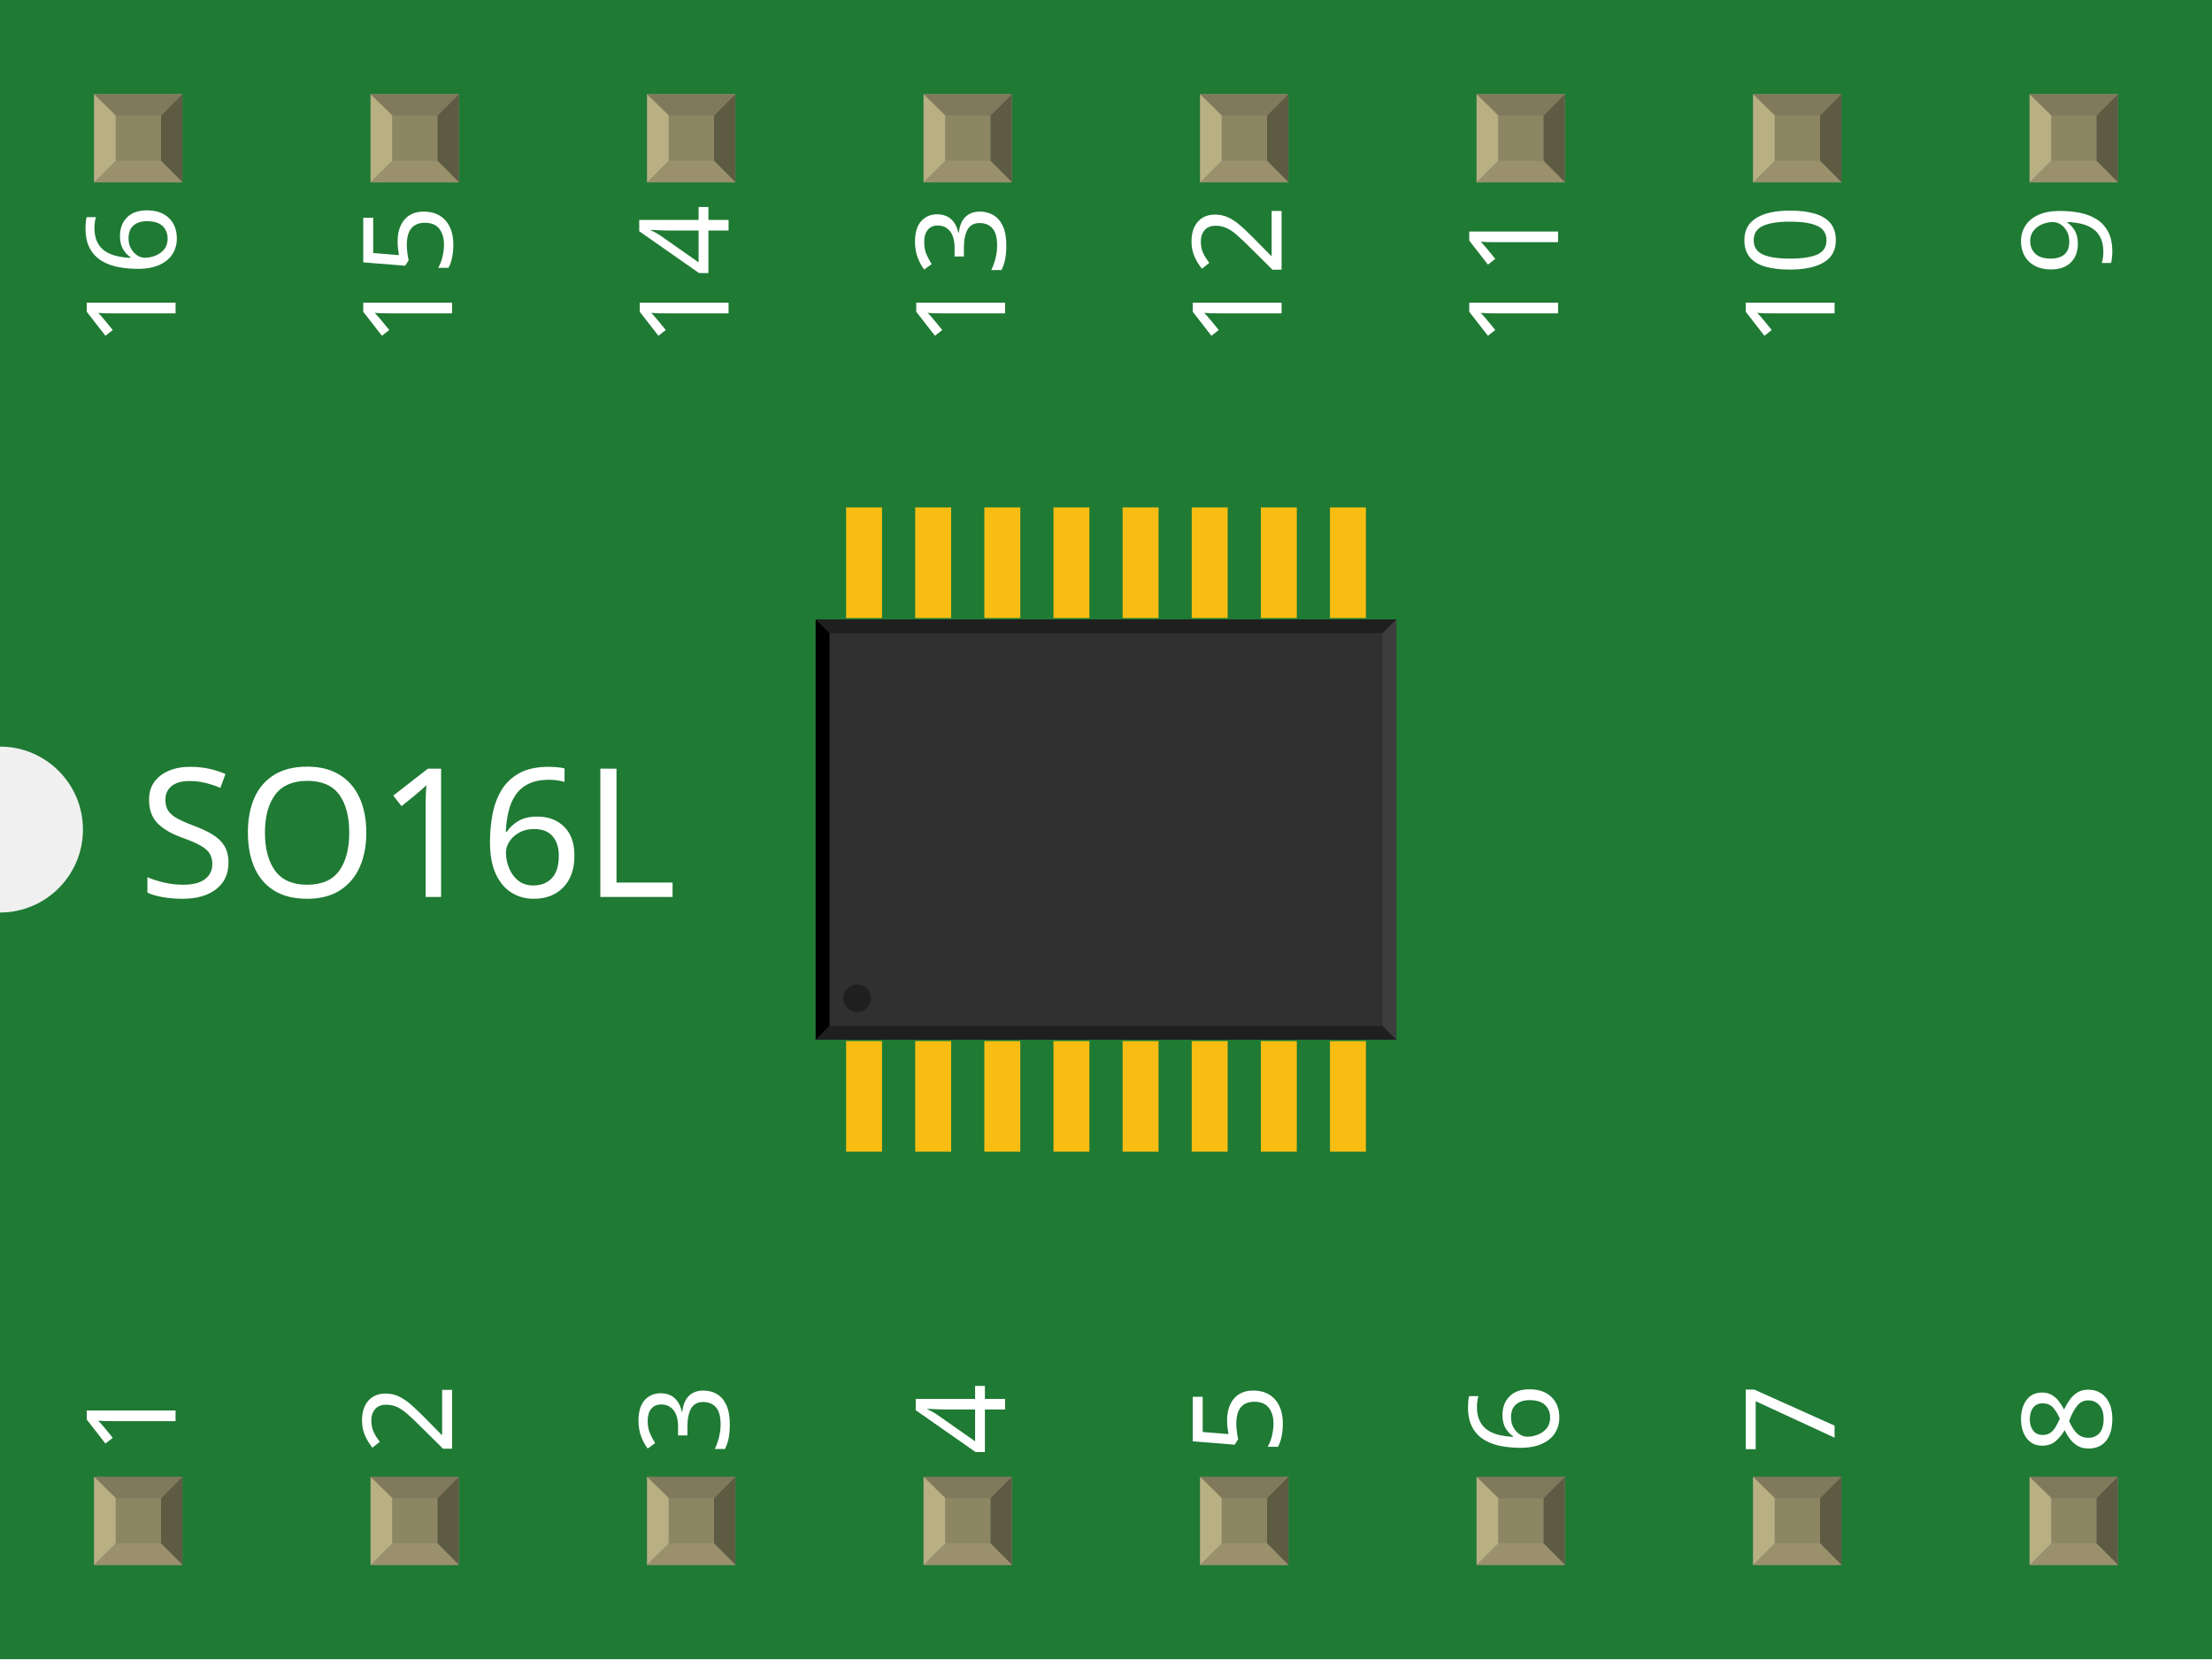
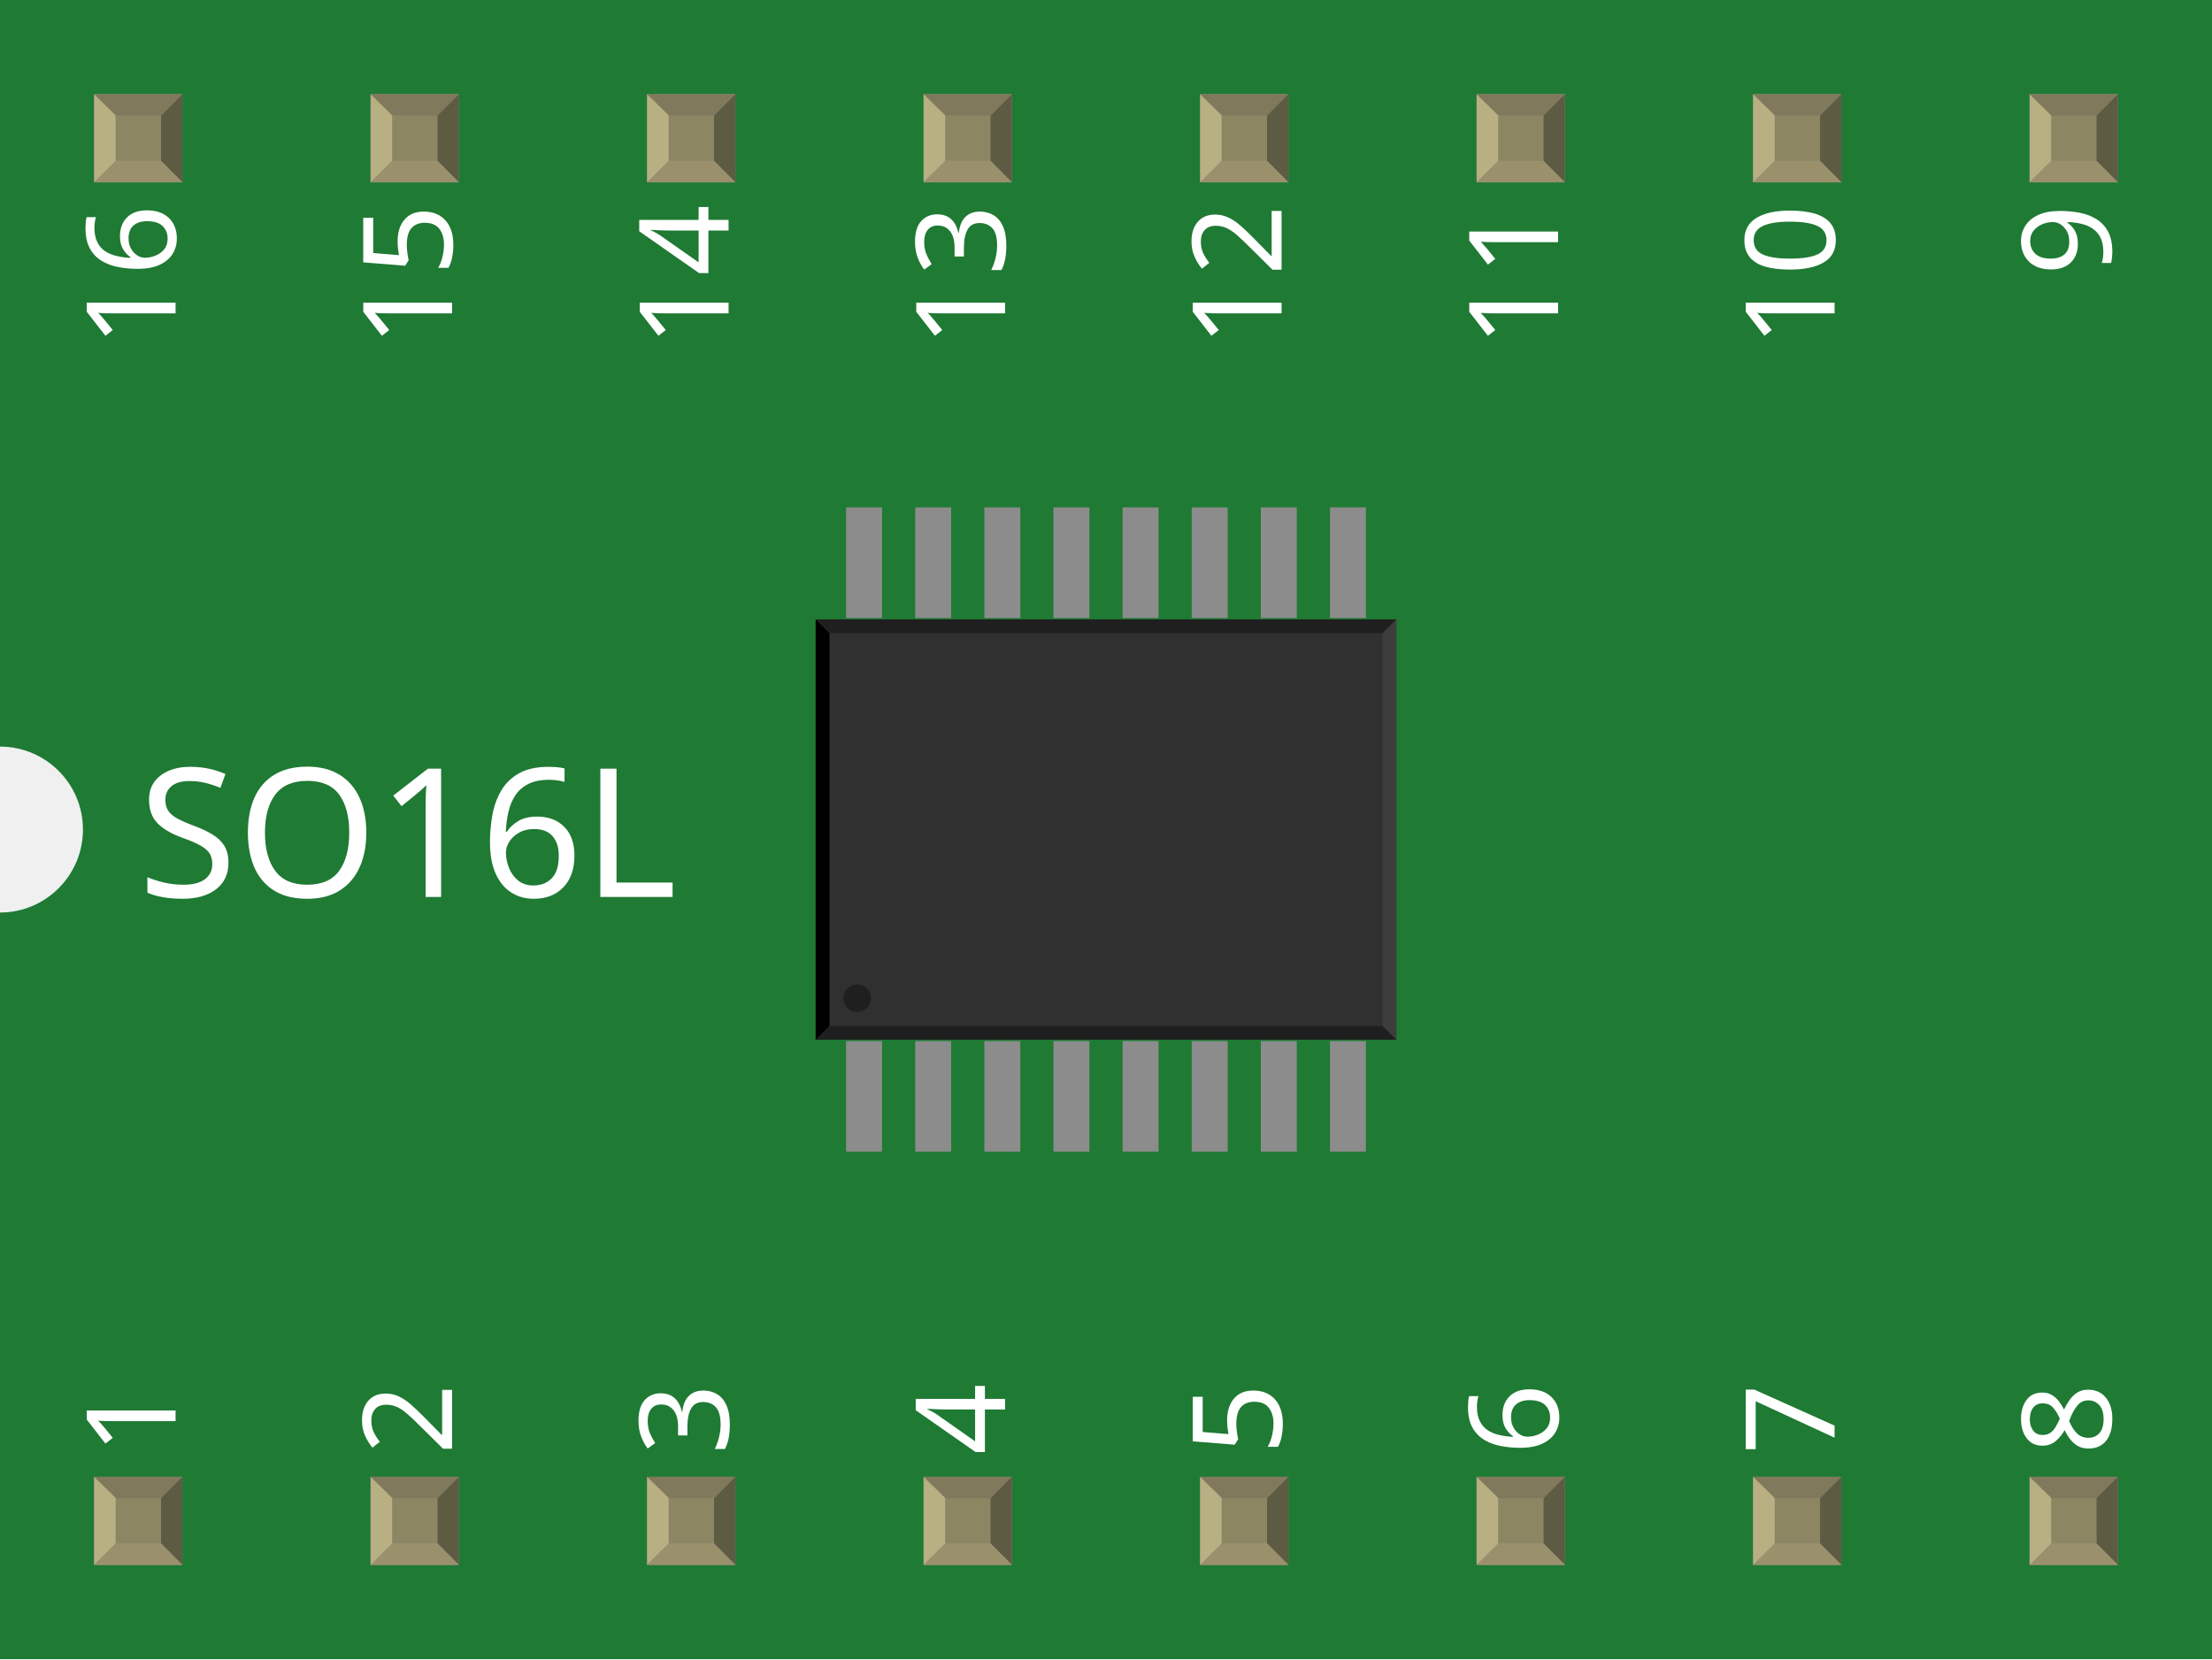
<svg xmlns="http://www.w3.org/2000/svg" width="0.8in" x="0in" version="1.2" y="0in" height="0.6in" viewBox="0 0 800 600" baseProfile="tiny">
  <g id="breadboard">
    <g id="icon">
      <path fill="#1F7A34" stroke="none" stroke-width="0" d="M0,0L0,270A30,30 0 0 1 0,330L0,600L800,600L800,0L0,0z" />
      <g transform="translate(190,67)">
        <g transform="matrix(0.5, 0, 0, 0.5, 105, 116.5)">
-           <rect width="26" x="22" y="386" fill="#F7BD13" connectorname="1" height="80" stroke="none" stroke-linecap="round" stroke-width="0" />
-           <rect width="26" x="72" y="386" fill="#F7BD13" connectorname="2" height="80" stroke="none" stroke-linecap="round" stroke-width="0" />
-           <rect width="26" x="122" y="386" fill="#F7BD13" connectorname="3" height="80" stroke="none" stroke-linecap="round" stroke-width="0" />
-           <rect width="26" x="172" y="386" fill="#F7BD13" connectorname="4" height="80" stroke="none" stroke-linecap="round" stroke-width="0" />
-           <rect width="26" x="222" y="386" fill="#F7BD13" connectorname="5" height="80" stroke="none" stroke-linecap="round" stroke-width="0" />
-           <rect width="26" x="272" y="386" fill="#F7BD13" connectorname="6" height="80" stroke="none" stroke-linecap="round" stroke-width="0" />
-           <rect width="26" x="322" y="386" fill="#F7BD13" connectorname="7" height="80" stroke="none" stroke-linecap="round" stroke-width="0" />
-           <rect width="26" x="372" y="386" fill="#F7BD13" connectorname="8" height="80" stroke="none" stroke-linecap="round" stroke-width="0" />
-           <rect width="26" x="372" y="0" fill="#F7BD13" connectorname="9" height="80" stroke="none" stroke-linecap="round" stroke-width="0" />
-           <rect width="26" x="322" y="0" fill="#F7BD13" connectorname="10" height="80" stroke="none" stroke-linecap="round" stroke-width="0" />
-           <rect width="26" x="272" y="0" fill="#F7BD13" connectorname="11" height="80" stroke="none" stroke-linecap="round" stroke-width="0" />
-           <rect width="26" x="222" y="0" fill="#F7BD13" connectorname="12" height="80" stroke="none" stroke-linecap="round" stroke-width="0" />
-           <rect width="26" x="172" y="0" fill="#F7BD13" connectorname="13" height="80" stroke="none" stroke-linecap="round" stroke-width="0" />
-           <rect width="26" x="122" y="0" fill="#F7BD13" connectorname="14" height="80" stroke="none" stroke-linecap="round" stroke-width="0" />
-           <rect width="26" x="72" y="0" fill="#F7BD13" connectorname="15" height="80" stroke="none" stroke-linecap="round" stroke-width="0" />
-           <rect width="26" x="22" y="0" fill="#F7BD13" connectorname="16" height="80" stroke="none" stroke-linecap="round" stroke-width="0" />
+           <rect width="26" x="22" y="386" fill="#8c8c8c" connectorname="1" height="80" stroke="none" stroke-linecap="round" stroke-width="0" />
+           <rect width="26" x="72" y="386" fill="#8c8c8c" connectorname="2" height="80" stroke="none" stroke-linecap="round" stroke-width="0" />
+           <rect width="26" x="122" y="386" fill="#8c8c8c" connectorname="3" height="80" stroke="none" stroke-linecap="round" stroke-width="0" />
+           <rect width="26" x="172" y="386" fill="#8c8c8c" connectorname="4" height="80" stroke="none" stroke-linecap="round" stroke-width="0" />
+           <rect width="26" x="222" y="386" fill="#8c8c8c" connectorname="5" height="80" stroke="none" stroke-linecap="round" stroke-width="0" />
+           <rect width="26" x="272" y="386" fill="#8c8c8c" connectorname="6" height="80" stroke="none" stroke-linecap="round" stroke-width="0" />
+           <rect width="26" x="322" y="386" fill="#8c8c8c" connectorname="7" height="80" stroke="none" stroke-linecap="round" stroke-width="0" />
+           <rect width="26" x="372" y="386" fill="#8c8c8c" connectorname="8" height="80" stroke="none" stroke-linecap="round" stroke-width="0" />
+           <rect width="26" x="372" y="0" fill="#8c8c8c" connectorname="9" height="80" stroke="none" stroke-linecap="round" stroke-width="0" />
+           <rect width="26" x="322" y="0" fill="#8c8c8c" connectorname="10" height="80" stroke="none" stroke-linecap="round" stroke-width="0" />
+           <rect width="26" x="272" y="0" fill="#8c8c8c" connectorname="11" height="80" stroke="none" stroke-linecap="round" stroke-width="0" />
+           <rect width="26" x="222" y="0" fill="#8c8c8c" connectorname="12" height="80" stroke="none" stroke-linecap="round" stroke-width="0" />
+           <rect width="26" x="172" y="0" fill="#8c8c8c" connectorname="13" height="80" stroke="none" stroke-linecap="round" stroke-width="0" />
+           <rect width="26" x="122" y="0" fill="#8c8c8c" connectorname="14" height="80" stroke="none" stroke-linecap="round" stroke-width="0" />
+           <rect width="26" x="72" y="0" fill="#8c8c8c" connectorname="15" height="80" stroke="none" stroke-linecap="round" stroke-width="0" />
+           <rect width="26" x="22" y="0" fill="#8c8c8c" connectorname="16" height="80" stroke="none" stroke-linecap="round" stroke-width="0" />
          <rect width="420" x="0" y="81" fill="#303030" height="304" stroke="none" stroke-width="0" />
          <polygon fill="#1f1f1f" points="0,81 420,81 410,91 10,91" />
          <polygon fill="#1f1f1f" points="0,385 420,385 410,375 10,375" />
          <polygon fill="#000000" points="0,81 0,385 10,375 10,91" />
          <polygon fill="#3d3d3d" points="420,81 420,385 410,375 410,91" />
          <circle fill="#1f1f1f" cx="30" cy="355" stroke="none" r="10" stroke-width="0" />
        </g>
      </g>
      <text x="50" y="324.375" font-family="OCRA" fill="white" text-anchor="start" stroke="none" id="label" stroke-width="0" font-size="65">SO16L</text>
      <g transform="translate(63.5,526.05)">
        <g transform="rotate(-90)">
          <text x="0" y="0" font-family="OCRA" fill="white" text-anchor="start" stroke="none" stroke-width="0" font-size="45">1</text>
        </g>
      </g>
      <g transform="translate(63.5,73.95)">
        <g transform="rotate(-90)">
          <text x="0" y="0" font-family="OCRA" fill="white" text-anchor="end" stroke="none" stroke-width="0" font-size="45">16</text>
        </g>
      </g>
      <g transform="translate(163.5,526.05)">
        <g transform="rotate(-90)">
          <text x="0" y="0" font-family="OCRA" fill="white" text-anchor="start" stroke="none" stroke-width="0" font-size="45">2</text>
        </g>
      </g>
      <g transform="translate(163.5,73.95)">
        <g transform="rotate(-90)">
          <text x="0" y="0" font-family="OCRA" fill="white" text-anchor="end" stroke="none" stroke-width="0" font-size="45">15</text>
        </g>
      </g>
      <g transform="translate(263.5,526.05)">
        <g transform="rotate(-90)">
          <text x="0" y="0" font-family="OCRA" fill="white" text-anchor="start" stroke="none" stroke-width="0" font-size="45">3</text>
        </g>
      </g>
      <g transform="translate(263.5,73.95)">
        <g transform="rotate(-90)">
          <text x="0" y="0" font-family="OCRA" fill="white" text-anchor="end" stroke="none" stroke-width="0" font-size="45">14</text>
        </g>
      </g>
      <g transform="translate(363.5,526.05)">
        <g transform="rotate(-90)">
          <text x="0" y="0" font-family="OCRA" fill="white" text-anchor="start" stroke="none" stroke-width="0" font-size="45">4</text>
        </g>
      </g>
      <g transform="translate(363.5,73.95)">
        <g transform="rotate(-90)">
          <text x="0" y="0" font-family="OCRA" fill="white" text-anchor="end" stroke="none" stroke-width="0" font-size="45">13</text>
        </g>
      </g>
      <g transform="translate(463.5,526.05)">
        <g transform="rotate(-90)">
          <text x="0" y="0" font-family="OCRA" fill="white" text-anchor="start" stroke="none" stroke-width="0" font-size="45">5</text>
        </g>
      </g>
      <g transform="translate(463.5,73.95)">
        <g transform="rotate(-90)">
          <text x="0" y="0" font-family="OCRA" fill="white" text-anchor="end" stroke="none" stroke-width="0" font-size="45">12</text>
        </g>
      </g>
      <g transform="translate(563.5,526.05)">
        <g transform="rotate(-90)">
          <text x="0" y="0" font-family="OCRA" fill="white" text-anchor="start" stroke="none" stroke-width="0" font-size="45">6</text>
        </g>
      </g>
      <g transform="translate(563.5,73.95)">
        <g transform="rotate(-90)">
          <text x="0" y="0" font-family="OCRA" fill="white" text-anchor="end" stroke="none" stroke-width="0" font-size="45">11</text>
        </g>
      </g>
      <g transform="translate(663.5,526.05)">
        <g transform="rotate(-90)">
          <text x="0" y="0" font-family="OCRA" fill="white" text-anchor="start" stroke="none" stroke-width="0" font-size="45">7</text>
        </g>
      </g>
      <g transform="translate(663.5,73.95)">
        <g transform="rotate(-90)">
          <text x="0" y="0" font-family="OCRA" fill="white" text-anchor="end" stroke="none" stroke-width="0" font-size="45">10</text>
        </g>
      </g>
      <g transform="translate(763.5,526.05)">
        <g transform="rotate(-90)">
          <text x="0" y="0" font-family="OCRA" fill="white" text-anchor="start" stroke="none" stroke-width="0" font-size="45">8</text>
        </g>
      </g>
      <g transform="translate(763.5,73.95)">
        <g transform="rotate(-90)">
          <text x="0" y="0" font-family="OCRA" fill="white" text-anchor="end" stroke="none" stroke-width="0" font-size="45">9</text>
        </g>
      </g>
    </g>
    <g transform="translate(34.035,534.05)">
      <rect width="31.93" x="0" y="0" fill="#8D8C8C" height="31.9" id="connector0pin" />
      <rect width="16.444" x="7.792" y="7.735" fill="#8C8663" height="16.415" />
      <polygon fill="#B8AF82" points="0,31.9,7.792,24.137,7.792,6.972,0,0" />
      <polygon fill="#80795B" points="24.208,7.763,7.903,7.763,0,0,31.93,0" />
      <polygon fill="#5E5B43" points="24.208,24.137,24.208,7.763,31.93,0,31.93,31.9" />
      <polygon fill="#9A916C" points="0,31.9,7.875,24.137,24.208,24.137,31.93,31.9" />
    </g>
    <g transform="translate(34.035,34.05)">
      <rect width="31.93" x="0" y="0" fill="#8D8C8C" height="31.9" id="connector15pin" />
      <rect width="16.444" x="7.792" y="7.735" fill="#8C8663" height="16.415" />
      <polygon fill="#B8AF82" points="0,31.9,7.792,24.137,7.792,6.972,0,0" />
      <polygon fill="#80795B" points="24.208,7.763,7.903,7.763,0,0,31.93,0" />
      <polygon fill="#5E5B43" points="24.208,24.137,24.208,7.763,31.93,0,31.93,31.9" />
      <polygon fill="#9A916C" points="0,31.9,7.875,24.137,24.208,24.137,31.93,31.9" />
    </g>
    <g transform="translate(134.035,534.05)">
      <rect width="31.93" x="0" y="0" fill="#8D8C8C" height="31.9" id="connector1pin" />
      <rect width="16.444" x="7.792" y="7.735" fill="#8C8663" height="16.415" />
      <polygon fill="#B8AF82" points="0,31.9,7.792,24.137,7.792,6.972,0,0" />
      <polygon fill="#80795B" points="24.208,7.763,7.903,7.763,0,0,31.93,0" />
      <polygon fill="#5E5B43" points="24.208,24.137,24.208,7.763,31.93,0,31.93,31.9" />
      <polygon fill="#9A916C" points="0,31.9,7.875,24.137,24.208,24.137,31.93,31.9" />
    </g>
    <g transform="translate(134.035,34.05)">
      <rect width="31.93" x="0" y="0" fill="#8D8C8C" height="31.9" id="connector14pin" />
      <rect width="16.444" x="7.792" y="7.735" fill="#8C8663" height="16.415" />
      <polygon fill="#B8AF82" points="0,31.9,7.792,24.137,7.792,6.972,0,0" />
      <polygon fill="#80795B" points="24.208,7.763,7.903,7.763,0,0,31.93,0" />
      <polygon fill="#5E5B43" points="24.208,24.137,24.208,7.763,31.93,0,31.93,31.9" />
      <polygon fill="#9A916C" points="0,31.9,7.875,24.137,24.208,24.137,31.93,31.9" />
    </g>
    <g transform="translate(234.035,534.05)">
      <rect width="31.93" x="0" y="0" fill="#8D8C8C" height="31.9" id="connector2pin" />
      <rect width="16.444" x="7.792" y="7.735" fill="#8C8663" height="16.415" />
      <polygon fill="#B8AF82" points="0,31.9,7.792,24.137,7.792,6.972,0,0" />
      <polygon fill="#80795B" points="24.208,7.763,7.903,7.763,0,0,31.93,0" />
      <polygon fill="#5E5B43" points="24.208,24.137,24.208,7.763,31.93,0,31.93,31.9" />
      <polygon fill="#9A916C" points="0,31.9,7.875,24.137,24.208,24.137,31.93,31.9" />
    </g>
    <g transform="translate(234.035,34.05)">
      <rect width="31.93" x="0" y="0" fill="#8D8C8C" height="31.9" id="connector13pin" />
      <rect width="16.444" x="7.792" y="7.735" fill="#8C8663" height="16.415" />
      <polygon fill="#B8AF82" points="0,31.9,7.792,24.137,7.792,6.972,0,0" />
      <polygon fill="#80795B" points="24.208,7.763,7.903,7.763,0,0,31.93,0" />
      <polygon fill="#5E5B43" points="24.208,24.137,24.208,7.763,31.93,0,31.93,31.9" />
      <polygon fill="#9A916C" points="0,31.9,7.875,24.137,24.208,24.137,31.93,31.9" />
    </g>
    <g transform="translate(334.035,534.05)">
      <rect width="31.93" x="0" y="0" fill="#8D8C8C" height="31.9" id="connector3pin" />
      <rect width="16.444" x="7.792" y="7.735" fill="#8C8663" height="16.415" />
      <polygon fill="#B8AF82" points="0,31.9,7.792,24.137,7.792,6.972,0,0" />
      <polygon fill="#80795B" points="24.208,7.763,7.903,7.763,0,0,31.93,0" />
      <polygon fill="#5E5B43" points="24.208,24.137,24.208,7.763,31.93,0,31.93,31.9" />
      <polygon fill="#9A916C" points="0,31.9,7.875,24.137,24.208,24.137,31.93,31.9" />
    </g>
    <g transform="translate(334.035,34.05)">
      <rect width="31.93" x="0" y="0" fill="#8D8C8C" height="31.9" id="connector12pin" />
      <rect width="16.444" x="7.792" y="7.735" fill="#8C8663" height="16.415" />
      <polygon fill="#B8AF82" points="0,31.9,7.792,24.137,7.792,6.972,0,0" />
      <polygon fill="#80795B" points="24.208,7.763,7.903,7.763,0,0,31.93,0" />
      <polygon fill="#5E5B43" points="24.208,24.137,24.208,7.763,31.93,0,31.93,31.9" />
      <polygon fill="#9A916C" points="0,31.9,7.875,24.137,24.208,24.137,31.93,31.9" />
    </g>
    <g transform="translate(434.035,534.05)">
      <rect width="31.93" x="0" y="0" fill="#8D8C8C" height="31.9" id="connector4pin" />
      <rect width="16.444" x="7.792" y="7.735" fill="#8C8663" height="16.415" />
      <polygon fill="#B8AF82" points="0,31.9,7.792,24.137,7.792,6.972,0,0" />
      <polygon fill="#80795B" points="24.208,7.763,7.903,7.763,0,0,31.93,0" />
      <polygon fill="#5E5B43" points="24.208,24.137,24.208,7.763,31.93,0,31.93,31.9" />
      <polygon fill="#9A916C" points="0,31.9,7.875,24.137,24.208,24.137,31.93,31.9" />
    </g>
    <g transform="translate(434.035,34.05)">
      <rect width="31.93" x="0" y="0" fill="#8D8C8C" height="31.9" id="connector11pin" />
      <rect width="16.444" x="7.792" y="7.735" fill="#8C8663" height="16.415" />
      <polygon fill="#B8AF82" points="0,31.9,7.792,24.137,7.792,6.972,0,0" />
      <polygon fill="#80795B" points="24.208,7.763,7.903,7.763,0,0,31.93,0" />
      <polygon fill="#5E5B43" points="24.208,24.137,24.208,7.763,31.93,0,31.93,31.9" />
      <polygon fill="#9A916C" points="0,31.9,7.875,24.137,24.208,24.137,31.93,31.9" />
    </g>
    <g transform="translate(534.035,534.05)">
      <rect width="31.93" x="0" y="0" fill="#8D8C8C" height="31.9" id="connector5pin" />
      <rect width="16.444" x="7.792" y="7.735" fill="#8C8663" height="16.415" />
      <polygon fill="#B8AF82" points="0,31.9,7.792,24.137,7.792,6.972,0,0" />
      <polygon fill="#80795B" points="24.208,7.763,7.903,7.763,0,0,31.93,0" />
      <polygon fill="#5E5B43" points="24.208,24.137,24.208,7.763,31.93,0,31.93,31.9" />
      <polygon fill="#9A916C" points="0,31.9,7.875,24.137,24.208,24.137,31.93,31.9" />
    </g>
    <g transform="translate(534.035,34.05)">
      <rect width="31.93" x="0" y="0" fill="#8D8C8C" height="31.9" id="connector10pin" />
      <rect width="16.444" x="7.792" y="7.735" fill="#8C8663" height="16.415" />
      <polygon fill="#B8AF82" points="0,31.9,7.792,24.137,7.792,6.972,0,0" />
      <polygon fill="#80795B" points="24.208,7.763,7.903,7.763,0,0,31.93,0" />
      <polygon fill="#5E5B43" points="24.208,24.137,24.208,7.763,31.93,0,31.93,31.9" />
      <polygon fill="#9A916C" points="0,31.9,7.875,24.137,24.208,24.137,31.93,31.9" />
    </g>
    <g transform="translate(634.035,534.05)">
      <rect width="31.93" x="0" y="0" fill="#8D8C8C" height="31.9" id="connector6pin" />
      <rect width="16.444" x="7.792" y="7.735" fill="#8C8663" height="16.415" />
      <polygon fill="#B8AF82" points="0,31.9,7.792,24.137,7.792,6.972,0,0" />
      <polygon fill="#80795B" points="24.208,7.763,7.903,7.763,0,0,31.93,0" />
      <polygon fill="#5E5B43" points="24.208,24.137,24.208,7.763,31.93,0,31.93,31.9" />
      <polygon fill="#9A916C" points="0,31.9,7.875,24.137,24.208,24.137,31.93,31.9" />
    </g>
    <g transform="translate(634.035,34.05)">
      <rect width="31.93" x="0" y="0" fill="#8D8C8C" height="31.9" id="connector9pin" />
      <rect width="16.444" x="7.792" y="7.735" fill="#8C8663" height="16.415" />
      <polygon fill="#B8AF82" points="0,31.9,7.792,24.137,7.792,6.972,0,0" />
      <polygon fill="#80795B" points="24.208,7.763,7.903,7.763,0,0,31.93,0" />
      <polygon fill="#5E5B43" points="24.208,24.137,24.208,7.763,31.93,0,31.93,31.9" />
      <polygon fill="#9A916C" points="0,31.9,7.875,24.137,24.208,24.137,31.93,31.9" />
    </g>
    <g transform="translate(734.035,534.05)">
      <rect width="31.93" x="0" y="0" fill="#8D8C8C" height="31.9" id="connector7pin" />
      <rect width="16.444" x="7.792" y="7.735" fill="#8C8663" height="16.415" />
      <polygon fill="#B8AF82" points="0,31.9,7.792,24.137,7.792,6.972,0,0" />
      <polygon fill="#80795B" points="24.208,7.763,7.903,7.763,0,0,31.93,0" />
      <polygon fill="#5E5B43" points="24.208,24.137,24.208,7.763,31.93,0,31.93,31.9" />
      <polygon fill="#9A916C" points="0,31.9,7.875,24.137,24.208,24.137,31.93,31.9" />
    </g>
    <g transform="translate(734.035,34.05)">
      <rect width="31.93" x="0" y="0" fill="#8D8C8C" height="31.9" id="connector8pin" />
      <rect width="16.444" x="7.792" y="7.735" fill="#8C8663" height="16.415" />
      <polygon fill="#B8AF82" points="0,31.9,7.792,24.137,7.792,6.972,0,0" />
      <polygon fill="#80795B" points="24.208,7.763,7.903,7.763,0,0,31.93,0" />
      <polygon fill="#5E5B43" points="24.208,24.137,24.208,7.763,31.93,0,31.93,31.9" />
      <polygon fill="#9A916C" points="0,31.9,7.875,24.137,24.208,24.137,31.93,31.9" />
    </g>
  </g>
</svg>
